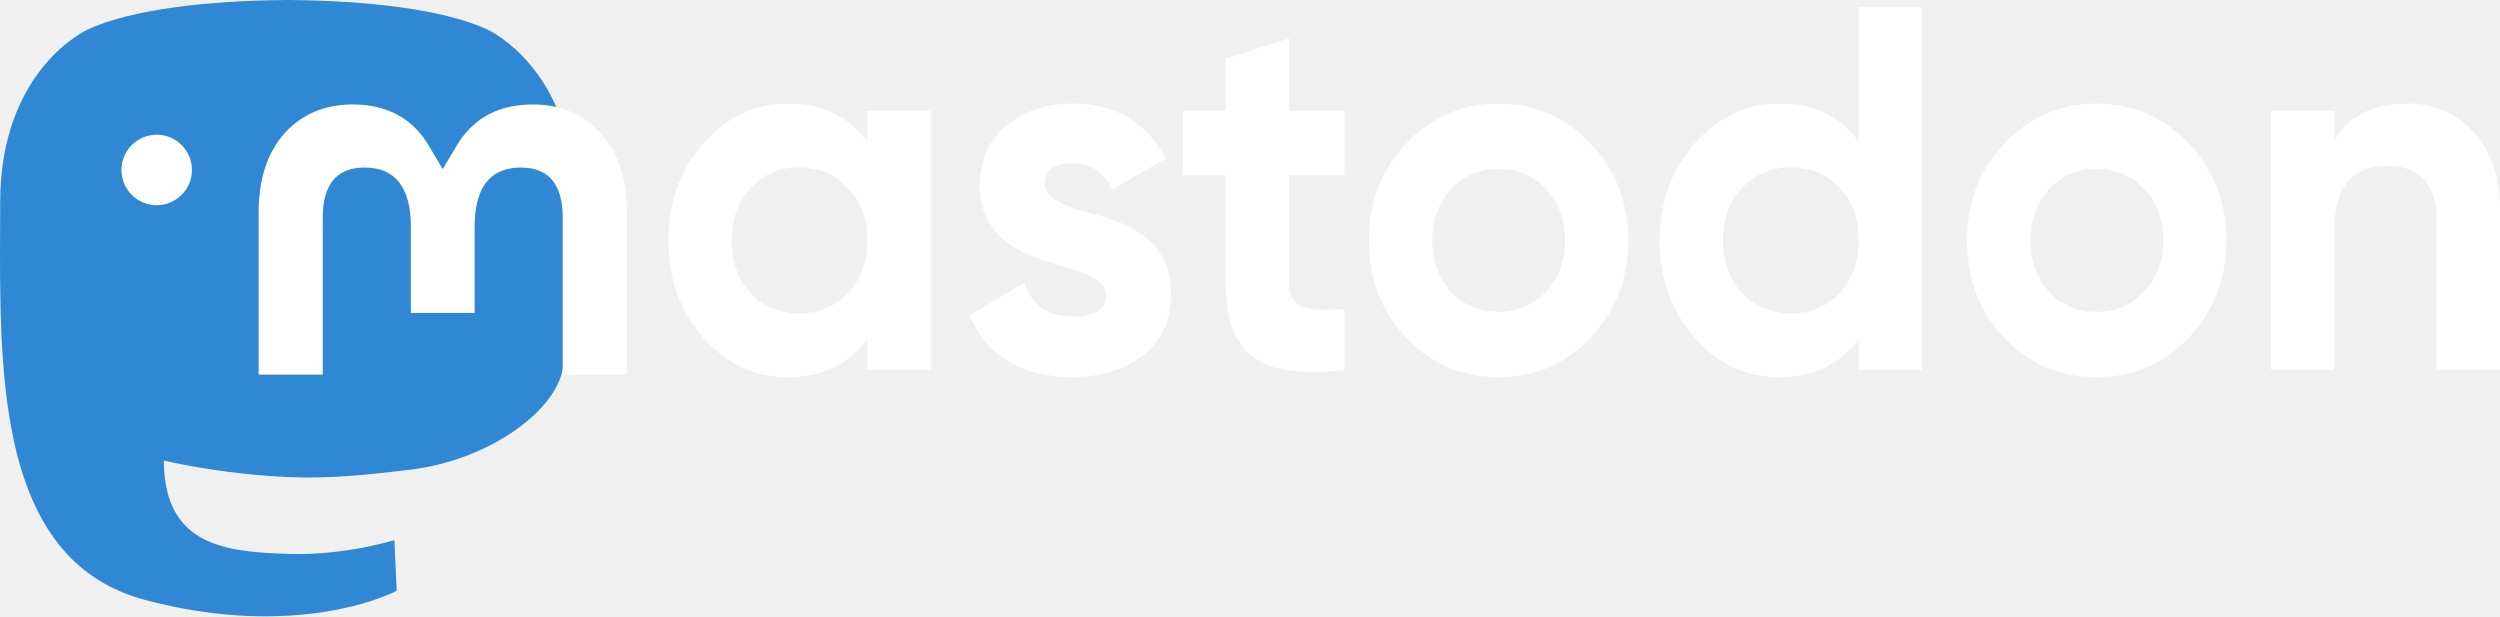
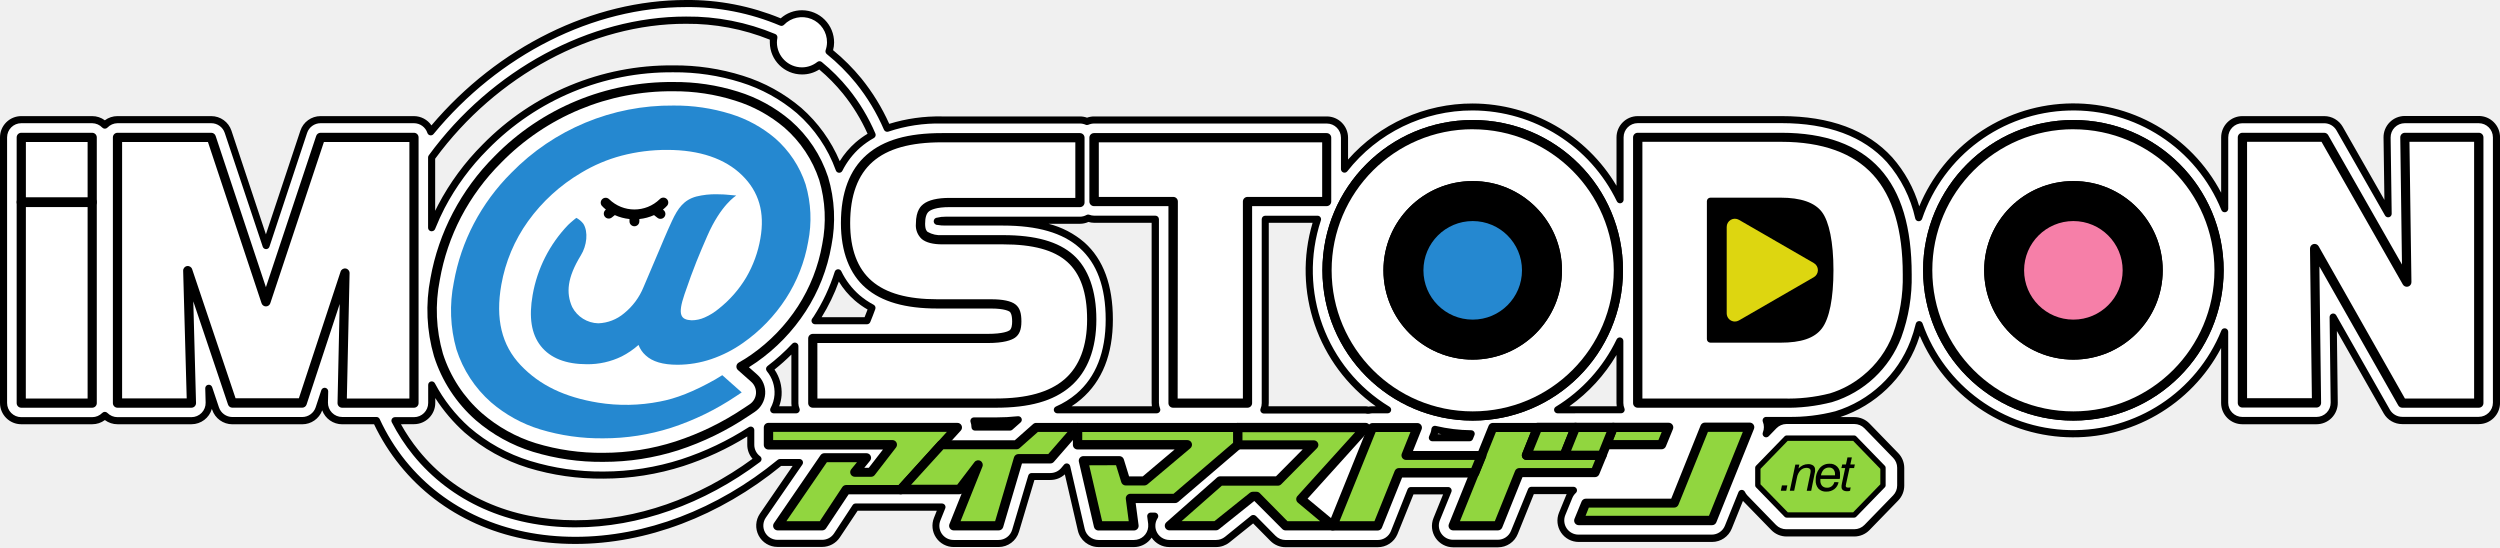
- <svg xmlns="http://www.w3.org/2000/svg" viewBox="0 0 713.359 175.868" height="49.634mm" width="201.326mm">
-   <path d="M160.555 105.431c-2.413 12.406-21.598 25.983-43.634 28.614-11.491 1.373-22.804 2.631-34.867 2.079-19.73-.904-35.297-4.71-35.297-4.71 0 1.921.119 3.75.355 5.46 2.565 19.47 19.308 20.637 35.166 21.181 16.006.547 30.258-3.947 30.258-3.947l.659 14.473s-11.196 6.011-31.14 7.116c-10.999.605-24.654-.276-40.56-4.485C6.999 162.08 1.066 125.31.159 88-.119 76.922.052 66.476.052 57.741c0-38.153 24.996-49.335 24.996-49.335C37.652 2.618 59.28.184 81.764 0h.552c22.484.184 44.125 2.618 56.729 8.406 0 0 24.996 11.182 24.996 49.335 0 0 .312 28.148-3.486 47.69" fill="#3088d4" />
-   <path d="M34.658 48.494c0-5.554 4.503-10.055 10.055-10.055 5.554 0 10.055 4.501 10.055 10.055 0 5.553-4.501 10.055-10.055 10.055-5.553 0-10.055-4.503-10.055-10.055M178.865 60.7v46.195h-18.301v-44.837c0-9.453-3.978-14.249-11.932-14.249-8.794 0-13.203 5.691-13.203 16.944V89.293h-18.194V64.752c0-11.252-4.409-16.944-13.203-16.944-7.955 0-11.932 4.796-11.932 14.249v44.837H73.799v-46.195c0-9.441 2.404-16.944 7.232-22.495 4.98-5.55 11.501-8.395 19.595-8.395 9.366 0 16.459 3.599 21.146 10.799l4.56 7.643 4.559-7.643c4.689-7.2 11.78-10.799 21.148-10.799 8.094 0 14.614 2.845 19.594 8.395 4.829 5.551 7.232 13.054 7.232 22.495M241.913 83.664c3.776-3.99 5.595-9.015 5.595-15.075 0-6.06-1.819-11.085-5.595-14.928-3.636-3.991-8.254-5.911-13.849-5.911-5.596 0-10.213 1.92-13.849 5.911-3.638 3.842-5.456 8.867-5.456 14.928 0 6.06 1.819 11.085 5.456 15.075 3.636 3.842 8.252 5.764 13.849 5.764 5.595 0 10.213-1.921 13.849-5.764m5.595-52.025h18.046v73.9h-18.046v-8.721c-5.455 7.242-13.01 10.79-22.801 10.79-9.373 0-17.346-3.695-24.061-11.234-6.574-7.537-9.931-16.849-9.931-27.785 0-10.789 3.357-20.101 9.931-27.639 6.715-7.537 14.689-11.38 24.061-11.38 9.791 0 17.346 3.547 22.801 10.789v-8.72zM326.27 67.259c5.315 3.99 7.974 9.606 7.834 16.7 0 7.539-2.659 13.45-8.114 17.589-5.456 3.991-12.03 6.06-20.004 6.06-14.409 0-24.201-5.912-29.378-17.589l15.669-9.31c2.098 6.354 6.714 9.606 13.709 9.606 6.434 0 9.652-2.07 9.652-6.356 0-3.104-4.197-5.911-12.73-8.127-3.219-.887-5.876-1.774-7.974-2.514-2.938-1.181-5.455-2.513-7.554-4.138-5.176-3.99-7.834-9.312-7.834-16.11 0-7.242 2.518-13.006 7.554-17.145 5.176-4.286 11.47-6.355 19.025-6.355 12.03 0 20.844 5.173 26.578 15.666l-15.386 8.867c-2.239-5.024-6.015-7.536-11.191-7.536-5.456 0-8.114 2.069-8.114 6.059 0 3.104 4.196 5.911 12.73 8.129 6.575 1.478 11.75 3.695 15.527 6.504M383.627 49.966h-15.807v30.742c0 3.695 1.4 5.911 4.058 6.945 1.959.74 5.875.887 11.75.591v17.294c-12.169 1.478-20.983.295-26.159-3.696-5.175-3.842-7.694-10.936-7.694-21.134v-30.742h-12.17v-18.328h12.17v-14.928l18.045-5.764v20.691h15.807v18.328zM441.125 83.221c3.638-3.844 5.455-8.721 5.455-14.633 0-5.911-1.817-10.789-5.455-14.631-3.638-3.844-8.114-5.764-13.57-5.764-5.455 0-9.931 1.92-13.569 5.764-3.498 3.99-5.316 8.867-5.316 14.631 0 5.765 1.819 10.643 5.316 14.633 3.638 3.842 8.114 5.764 13.569 5.764 5.456 0 9.932-1.921 13.57-5.764m-39.869 13.154c-7.134-7.537-10.631-16.701-10.631-27.786 0-10.938 3.498-20.1 10.631-27.637 7.134-7.537 15.947-11.38 26.299-11.38 10.352 0 19.165 3.842 26.3 11.38 7.135 7.537 10.771 16.849 10.771 27.637 0 10.938-3.636 20.249-10.771 27.786-7.135 7.539-15.807 11.232-26.3 11.232-10.491 0-19.165-3.694-26.299-11.232M524.921 83.664c3.638-3.99 5.455-9.015 5.455-15.075 0-6.06-1.817-11.085-5.455-14.928-3.636-3.991-8.254-5.911-13.849-5.911-5.596 0-10.213 1.92-13.989 5.911-3.636 3.842-5.456 8.867-5.456 14.928 0 6.06 1.82 11.085 5.456 15.075 3.776 3.842 8.533 5.764 13.989 5.764 5.595 0 10.213-1.921 13.849-5.764m5.455-81.585h18.046v103.46h-18.046v-8.721c-5.315 7.242-12.87 10.79-22.661 10.79-9.373 0-17.485-3.695-24.2-11.234-6.575-7.537-9.932-16.849-9.932-27.785 0-10.789 3.357-20.101 9.932-27.639 6.715-7.537 14.828-11.38 24.2-11.38 9.791 0 17.346 3.547 22.661 10.789v-38.28zM611.796 83.221c3.636-3.844 5.455-8.721 5.455-14.633 0-5.911-1.819-10.789-5.455-14.631-3.638-3.844-8.114-5.764-13.57-5.764-5.455 0-9.932 1.92-13.569 5.764-3.499 3.99-5.316 8.867-5.316 14.631 0 5.765 1.817 10.643 5.316 14.633 3.636 3.842 8.114 5.764 13.569 5.764 5.456 0 9.932-1.921 13.57-5.764m-39.869 13.154c-7.135-7.537-10.631-16.701-10.631-27.786 0-10.938 3.496-20.1 10.631-27.637 7.135-7.537 15.947-11.38 26.299-11.38 10.352 0 19.165 3.842 26.3 11.38 7.135 7.537 10.771 16.849 10.771 27.637 0 10.938-3.636 20.249-10.771 27.786-7.135 7.539-15.807 11.232-26.3 11.232-10.491 0-19.164-3.694-26.299-11.232M713.359 60.164v45.374h-18.046v-43.009c0-4.878-1.259-8.572-3.776-11.38-2.379-2.513-5.736-3.844-10.072-3.844-10.213 0-15.387 6.06-15.387 18.328v39.905h-18.046v-73.899h18.046v8.276c4.336-6.946 11.19-10.345 20.844-10.345 7.694 0 13.989 2.66 18.885 8.129 5.035 5.469 7.554 12.859 7.554 22.465" fill="#fff" />
+ <svg xmlns="http://www.w3.org/2000/svg" id="レイヤー_1" data-name="レイヤー 1" viewBox="0 0 705.13 154.34">
+   <defs>
+     <style>.cls-1{fill:#fff;}.cls-2{fill:#91d63f;}.cls-3{fill:#2588d0;}.cls-4{fill:#f67fa8;}.cls-5{fill:#ddd610;}</style>
+   </defs>
+   <path class="cls-1" d="M223.26,120.54A10.25,10.25,0,0,0,222.1,109a56.72,56.72,0,0,0,7.15-6.43v16.16a4.87,4.87,0,0,0,.38,1.79Zm11.62-25.08c.15-.22.32-.43.47-.66a53.28,53.28,0,0,0,6-12.85A22,22,0,0,0,246.77,89a23.24,23.24,0,0,0,4.17,2.84q-.66,1.82-1.4,3.62ZM126.77,49.41c16.79-23,44.12-38.74,71.73-38.74a62.85,62.85,0,0,1,24.78,4.85,8,8,0,0,0,12.86,7.77,51.6,51.6,0,0,1,7.41,7.43A52.61,52.61,0,0,1,251,43.11a23.84,23.84,0,0,0-4,2.77,22.73,22.73,0,0,0-5.32,6.89,40.08,40.08,0,0,0-11.29-16.56,45.91,45.91,0,0,0-16.15-8.89,62.66,62.66,0,0,0-19.33-2.88,73.4,73.4,0,0,0-53.06,22,69.31,69.31,0,0,0-12.39,16.83c-1,1.93-1.89,3.92-2.71,5.93Zm-4.5,83.29a52.47,52.47,0,0,1-5.87-9h5.37a5,5,0,0,0,5-5v-5.09a45.64,45.64,0,0,0,9.94,12.7A48.68,48.68,0,0,0,154.2,136a69.43,69.43,0,0,0,21,3,73,73,0,0,0,22.2-3.49,83.59,83.59,0,0,0,19.31-9.18v4.17a5,5,0,0,0,2.05,4c-15.06,11.34-33.2,18.26-51.48,18.26C148.73,152.74,132.74,145.62,122.27,132.69Zm167.56-7.23H280a5.18,5.18,0,0,0-.3-1.72h6.18a59.4,59.4,0,0,0,6.33-.34Zm19.12-4.88h-5.67a24.76,24.76,0,0,0,6-3.76c5.71-4.9,8.6-12.2,8.6-21.7,0-9.34-2.59-16.4-7.71-21-4.92-4.4-12.21-6.53-22.27-6.53H271.67a10.58,10.58,0,0,1-2-.14c-.15,0-.15-.09,0-.13a7.82,7.82,0,0,1,2-.23H309.6a4.94,4.94,0,0,0,2.32-.59,5,5,0,0,0,1.69.31h17.27v51.81a5,5,0,0,0,.39,1.93Zm83.16,0a5,5,0,0,0-1.07.13,4.89,4.89,0,0,0-.89-.13H361.48a5,5,0,0,0,.39-1.93V66.84h14.74a46,46,0,0,0,19.78,53.74ZM409,128.46l.41-1a5,5,0,0,0,.32-1.37,46,46,0,0,0,10.24,1.25l-.46,1.14Zm40.41-7.92h-5a46.39,46.39,0,0,0,17.55-19.4v17.51a5,5,0,0,0,.37,1.89H449.39Zm59.46,3.1h-5.74a5,5,0,0,1,0,3.74l2.17-2.24a5,5,0,0,1,3.53-1.51h.5a51,51,0,0,0,13.6-1.7,34.08,34.08,0,0,0,21.83-20.41,42,42,0,0,0,1.55-5,46.08,46.08,0,0,0,86.14,2.09v20a5,5,0,0,0,5,5h20.9a5,5,0,0,0,5-5.06l-.3-24.11,15.14,26.64a5,5,0,0,0,4.35,2.53h21.57a5,5,0,0,0,5-5V43.75a5,5,0,0,0-5-5H683.28a5,5,0,0,0-5,5.07l.3,21.47-13.69-24a5,5,0,0,0-4.34-2.52H637.47a5,5,0,0,0-5,5V63.86a46.07,46.07,0,0,0-86.3,2.54A36.92,36.92,0,0,0,538,50.05c-6.84-7.5-17.09-11.31-30.48-11.31H466.94a5,5,0,0,0-5,5V61.35a46,46,0,0,0-77.72-8.64V43.84a5,5,0,0,0-5-5H313.6a5,5,0,0,0-2,.42,5,5,0,0,0-2-.42H270.68a45.46,45.46,0,0,0-15.43,2.34,57.34,57.34,0,0,0-8.07-13.39,56.38,56.38,0,0,0-8.34-8.32,8,8,0,0,0,.44-2.51,8.06,8.06,0,0,0-13.85-5.61A67.42,67.42,0,0,0,198.5,6c-27.21,0-54.17,14.51-72,36.19a5,5,0,0,0-4.72-3.43H95.42a5,5,0,0,0-4.75,3.42L80,74.27,69.34,42.18a5,5,0,0,0-4.75-3.42H38.15a5,5,0,0,0-3.57,1.5A5,5,0,0,0,31,38.75H11a5,5,0,0,0-5,5v74.91a5,5,0,0,0,5,5H31a5,5,0,0,0,3.57-1.5,5,5,0,0,0,3.57,1.5H59a5,5,0,0,0,5-5.13l-.11-4,1.91,5.69a5,5,0,0,0,4.74,3.41h19.7A5,5,0,0,0,95,120.22l1.58-4.81-.07,3.13a5,5,0,0,0,5,5.11h9.68a57.31,57.31,0,0,0,7.45,12c11.37,14,28.66,21.78,48.67,21.78,20.68,0,41.2-8.41,57.7-22h5.5l-10.29,15a5,5,0,0,0,4.12,7.83h12.6a5,5,0,0,0,4.17-2.25l5.25-8h24.36l-1.34,3.34A5,5,0,0,0,274,158.3h12.64a5,5,0,0,0,4.79-3.58l4.54-15.3h5.26a5,5,0,0,0,3.77-1.72l.84-1,4.1,17.72a5,5,0,0,0,4.87,3.87l10,0a5,5,0,0,0,4.94-5.65l-.27-2.07h1.1a5,5,0,0,0,4.18,7.72H348a5,5,0,0,0,3.13-1.1l7.41-6,5.5,5.57a5,5,0,0,0,3.56,1.48h13.3l12.66,0a5,5,0,0,0,4.64-3.13L403,143.34h10.51l-3.25,8a5,5,0,0,0,4.62,6.87l12.66,0a5,5,0,0,0,4.64-3.13l4.78-11.87H448.8a5,5,0,0,0-1.19,1.75l-2,4.88a5,5,0,0,0,4.63,6.86l37.6,0a5,5,0,0,0,4.64-3.13l3.83-9.5a5,5,0,0,0,.85,1.23l8.1,8.34a5,5,0,0,0,3.59,1.52H528a5,5,0,0,0,3.59-1.52l8.1-8.34a5,5,0,0,0,1.41-3.48v-5a5,5,0,0,0-1.41-3.48l-8.1-8.34a5,5,0,0,0-3.59-1.52H509.35" transform="translate(-5 -5)" />
+   <path d="M393.55,159.34l-12.66,0h-13.3a6,6,0,0,1-4.27-1.78l-4.87-4.93L351.75,158A6,6,0,0,1,348,159.3H334.82a6,6,0,0,1-5-2.66,5.87,5.87,0,0,1-.47.61,6,6,0,0,1-4.49,2.05l-10,0a6,6,0,0,1-5.85-4.65l-3.67-15.86a6,6,0,0,1-4.06,1.59h-4.52L292.4,155a6,6,0,0,1-5.75,4.29H274a6,6,0,0,1-5.57-8.23l.79-2H246.89l-5,7.5a6,6,0,0,1-5,2.7h-12.6a6,6,0,0,1-4.95-9.39l9.22-13.45h-3.24c-17.36,14.16-38,22-58.05,22-20.32,0-37.88-7.87-49.45-22.15a58.45,58.45,0,0,1-7.31-11.6h-9a6,6,0,0,1-5.63-3.93,6,6,0,0,1-5.63,3.93H70.54a6,6,0,0,1-5.69-4.09l-.09-.27A6,6,0,0,1,59,124.66H38.15a5.94,5.94,0,0,1-3.57-1.18A5.94,5.94,0,0,1,31,124.66H11a6,6,0,0,1-6-6V43.75a6,6,0,0,1,6-6H31a5.94,5.94,0,0,1,3.57,1.18,5.94,5.94,0,0,1,3.57-1.18H64.59a6,6,0,0,1,5.69,4.11L80,71.1l9.72-29.24a6,6,0,0,1,5.69-4.11h26.35a6,6,0,0,1,4.93,2.62C145.48,18.19,172.21,5,198.5,5a68.44,68.44,0,0,1,26.7,5.17,9,9,0,0,1,6-2.28A9.08,9.08,0,0,1,240.26,17a8.46,8.46,0,0,1-.29,2.15,57.45,57.45,0,0,1,8,8,58.39,58.39,0,0,1,7.84,12.78,47.31,47.31,0,0,1,14.89-2.09H309.6a5.93,5.93,0,0,1,2,.35,5.93,5.93,0,0,1,2-.35h65.62a6,6,0,0,1,6,6V50a46.81,46.81,0,0,1,35.15-15.81,47.41,47.41,0,0,1,40.57,23.21V43.75a6,6,0,0,1,6-6h40.55c13.68,0,24.18,3.91,31.22,11.64a36.32,36.32,0,0,1,7.62,13.81,47.07,47.07,0,0,1,85.15-3.85V43.75a6,6,0,0,1,6-6h23.07a6,6,0,0,1,5.21,3l11.77,20.64-.25-17.59a6,6,0,0,1,6-6.09h20.86a6,6,0,0,1,6,6v74.91a6,6,0,0,1-6,6H682.56a6,6,0,0,1-5.22-3L664.12,98.35l.25,20.23a6,6,0,0,1-6,6.08h-20.9a6,6,0,0,1-6-6V103.15a47.07,47.07,0,0,1-85-3.46c-.25.79-.51,1.52-.77,2.2a35.12,35.12,0,0,1-21.65,20.75H528a6,6,0,0,1,4.3,1.82l8.1,8.34a6,6,0,0,1,1.7,4.18v5a6,6,0,0,1-1.7,4.18l-8.1,8.34a6,6,0,0,1-4.3,1.82H508.9a6,6,0,0,1-4.3-1.82l-8-8.22-3.16,7.83a6,6,0,0,1-5.56,3.75l-37.61,0a6,6,0,0,1-5.56-8.24l2-4.88q.08-.19.17-.37h-9.26l-4.53,11.24a6,6,0,0,1-5.57,3.76l-12.66,0a6,6,0,0,1-5.54-8.25l2.7-6.67h-8.35l-4.53,11.24A6,6,0,0,1,393.55,159.34Zm-35-9.09a1,1,0,0,1,.71.3l5.5,5.57a4,4,0,0,0,2.84,1.19l26,0a4,4,0,0,0,3.71-2.51L402,143a1,1,0,0,1,.93-.63h10.51a1,1,0,0,1,.93,1.37l-3.25,8a4,4,0,0,0,3.7,5.5l12.65,0a4,4,0,0,0,3.71-2.51L436,142.93a1,1,0,0,1,.93-.63H448.8a1,1,0,0,1,.69,1.72,4,4,0,0,0-1,1.4l-2,4.88a4,4,0,0,0,3.71,5.49l37.6,0a4,4,0,0,0,3.71-2.5l3.83-9.5a1,1,0,0,1,.88-.62,1,1,0,0,1,.93.55,4,4,0,0,0,.68,1l8.1,8.34a4,4,0,0,0,2.87,1.21H528a4,4,0,0,0,2.87-1.21l8.1-8.34a4,4,0,0,0,1.13-2.79v-5a4,4,0,0,0-1.13-2.79l-8.1-8.34a4,4,0,0,0-2.87-1.21H508.86a4,4,0,0,0-2.82,1.21l-2.17,2.24a1,1,0,0,1-1.65-1.07,4,4,0,0,0,0-3,1,1,0,0,1,.93-1.38h6.23A50,50,0,0,0,522.66,121a33.09,33.09,0,0,0,21.18-19.82,40.87,40.87,0,0,0,1.51-4.87,1,1,0,0,1,1.91-.09,45.08,45.08,0,0,0,84.28,2,1,1,0,0,1,1.93.38v20a4,4,0,0,0,4,4h20.9a4,4,0,0,0,4-4.05l-.3-24.11a1,1,0,0,1,1.87-.51l15.14,26.64a4,4,0,0,0,3.48,2h21.57a4,4,0,0,0,4-4V43.75a4,4,0,0,0-4-4H683.28a4,4,0,0,0-4,4.06l.3,21.47a1,1,0,0,1-1.87.51L664,41.76a4,4,0,0,0-3.47-2H637.48a4,4,0,0,0-4,4V63.86a1,1,0,0,1-1.93.38,45.07,45.07,0,0,0-84.42,2.48,1,1,0,0,1-1,.68,1,1,0,0,1-.93-.76,36,36,0,0,0-8-15.91c-6.64-7.29-16.64-11-29.74-11H466.94a4,4,0,0,0-4,4V61.35a1,1,0,0,1-1.9.43,45.38,45.38,0,0,0-40.67-25.63A44.87,44.87,0,0,0,385,53.33a1,1,0,0,1-1.78-.62V43.84a4,4,0,0,0-4-4H313.6a4,4,0,0,0-1.6.34,1,1,0,0,1-.8,0,4,4,0,0,0-1.6-.34H270.68a44.24,44.24,0,0,0-15.1,2.28,1,1,0,0,1-1.26-.54,56.49,56.49,0,0,0-7.93-13.16,55.56,55.56,0,0,0-8.2-8.17,1,1,0,0,1-.32-1.09,7,7,0,0,0,.39-2.19A7.05,7.05,0,0,0,226.13,12a1,1,0,0,1-1.12.22A66.26,66.26,0,0,0,198.5,7c-26.16,0-52.78,13.39-71.23,35.82a1,1,0,0,1-1.72-.32,4,4,0,0,0-3.78-2.75H95.42a4,4,0,0,0-3.8,2.74L81,74.58a1,1,0,0,1-1.9,0L68.39,42.49a4,4,0,0,0-3.8-2.74H38.15A4,4,0,0,0,35.29,41a1,1,0,0,1-1.43,0A4,4,0,0,0,31,39.75H11a4,4,0,0,0-4,4v74.91a4,4,0,0,0,4,4H31a4,4,0,0,0,2.85-1.2,1,1,0,0,1,1.43,0,4,4,0,0,0,2.85,1.2H59a4,4,0,0,0,4-4.11l-.11-4a1,1,0,0,1,1.95-.35l1.91,5.69a4,4,0,0,0,3.79,2.73h19.7a4,4,0,0,0,3.8-2.75l1.58-4.81a1,1,0,0,1,1.95.33l-.07,3.13a4,4,0,0,0,4,4.09h9.68a1,1,0,0,1,.91.58A56.45,56.45,0,0,0,119.41,135c11.18,13.81,28.19,21.41,47.89,21.41s40-7.71,57.06-21.72a1,1,0,0,1,.63-.23h5.5a1,1,0,0,1,.82,1.57L221,151a4,4,0,0,0,3.3,6.26h12.6a4,4,0,0,0,3.34-1.8l5.25-8a1,1,0,0,1,.83-.45h24.36a1,1,0,0,1,.93,1.37l-1.34,3.34A4,4,0,0,0,274,157.3h12.64a4,4,0,0,0,3.84-2.86l4.54-15.3a1,1,0,0,1,1-.72h5.26a4,4,0,0,0,3-1.37l.84-1a1,1,0,0,1,1.73.43l4.1,17.72a4,4,0,0,0,3.9,3.1l10,0a4,4,0,0,0,4-3.67,5.83,5.83,0,0,1,0-.65c0-.07,0-.13,0-.2l-.27-2.07a1,1,0,0,1,1-1.13h1.1a1,1,0,0,1,.84,1.55,4,4,0,0,0-.64,1.85,6,6,0,0,1,0,.67,3.94,3.94,0,0,0,.24,1.07,4,4,0,0,0,3.74,2.58H348a4,4,0,0,0,2.5-.88l7.41-6A1,1,0,0,1,358.53,150.25Zm-191.22,3.49c-18.88,0-35.15-7.25-45.82-20.42a53.69,53.69,0,0,1-6-9.2,1,1,0,0,1,.89-1.46h5.37a4,4,0,0,0,4-4v-5.09a1,1,0,0,1,1.89-.46,44.8,44.8,0,0,0,9.73,12.42A47.68,47.68,0,0,0,154.51,135a68.44,68.44,0,0,0,20.72,3,72,72,0,0,0,21.9-3.45,82.69,82.69,0,0,0,19.08-9.08,1,1,0,0,1,1.54.84v4.17a4,4,0,0,0,1.64,3.21,1,1,0,0,1,0,1.6C203.57,147.19,185.08,153.74,167.31,153.74Zm-49.24-29.08a51.16,51.16,0,0,0,5,7.4c10.28,12.69,26,19.68,44.26,19.68,17,0,34.66-6.15,49.91-17.34a5.91,5.91,0,0,1-1.49-3.94V128.1a83.68,83.68,0,0,1-18,8.34A74,74,0,0,1,175.22,140a70.43,70.43,0,0,1-21.32-3.06A49.68,49.68,0,0,1,136.05,127a47.84,47.84,0,0,1-8.28-9.73v1.37a6,6,0,0,1-6,6Zm301.42,4.8H409a1,1,0,0,1-.93-1.37l.41-1a4,4,0,0,0,.25-1.09,1,1,0,0,1,1.23-.87,45.14,45.14,0,0,0,10,1.22,1,1,0,0,1,.92,1.37l-.46,1.14A1,1,0,0,1,419.48,129.46Zm-9-2h1l-.9-.18Zm-120.62-1H280a1,1,0,0,1-1-1,4.18,4.18,0,0,0-.24-1.39,1,1,0,0,1,.94-1.34h6.18a58.27,58.27,0,0,0,6.22-.33,1,1,0,0,1,.77,1.74l-2.33,2.06A1,1,0,0,1,289.83,126.46ZM391,121.71l-.18,0-.22,0a2.65,2.65,0,0,0-.49-.07H361.48a1,1,0,0,1-.92-1.39,4,4,0,0,0,.31-1.54V66.84a1,1,0,0,1,1-1h14.74a1,1,0,0,1,.95,1.31,45,45,0,0,0,19.35,52.58,1,1,0,0,1-.52,1.85h-4.28a4,4,0,0,0-.86.11Zm-28.24-2.13h27.36a4.35,4.35,0,0,1,.88.11,5.62,5.62,0,0,1,1.08-.11h.95a47,47,0,0,1-17.81-51.74H362.86v50.81A6,6,0,0,1,362.79,119.58Zm-31.54,2h-28a1,1,0,0,1-.41-1.91,23.58,23.58,0,0,0,5.8-3.61c5.48-4.7,8.25-11.75,8.25-20.94s-2.48-15.85-7.38-20.22c-4.73-4.22-11.8-6.28-21.61-6.28H271.67a11.82,11.82,0,0,1-2.29-.18,1,1,0,0,1,0-2.06,8.78,8.78,0,0,1,2.26-.26H309.6a3.94,3.94,0,0,0,1.85-.48,1,1,0,0,1,.81-.06,4,4,0,0,0,1.35.25h17.27a1,1,0,0,1,1,1v51.81a4,4,0,0,0,.31,1.54,1,1,0,0,1-.92,1.39Zm-24-2h22.67a6,6,0,0,1-.07-.93V67.84H313.6A5.7,5.7,0,0,1,312,67.6a5.84,5.84,0,0,1-2.39.52h-8.87a24.75,24.75,0,0,1,10.15,5.29c5.34,4.77,8,12.07,8,21.71,0,9.8-3,17.36-8.95,22.46A23.56,23.56,0,0,1,307.26,119.58Zm-84,2a1,1,0,0,1-.88-1.47,9.27,9.27,0,0,0,1.11-3.77,9.46,9.46,0,0,0-2.16-6.65,1,1,0,0,1,.17-1.44,56,56,0,0,0,7-6.31,1,1,0,0,1,1.73.68v16.16a3.85,3.85,0,0,0,.31,1.43,1,1,0,0,1-.93,1.37Zm.23-12.34a11.48,11.48,0,0,1,2,7.24,11,11,0,0,1-.68,3.1h3.5a5.09,5.09,0,0,1-.06-.79V105A58.06,58.06,0,0,1,223.5,109.2Zm225.87,12.34h-5a1,1,0,0,1-.52-1.85,45.24,45.24,0,0,0,17.17-19,1,1,0,0,1,1.9.43v17.51a4,4,0,0,0,.3,1.51,1,1,0,0,1-.93,1.38h-13Zm-1.65-2H461a5.91,5.91,0,0,1-.07-.89V105.13A47.2,47.2,0,0,1,447.72,119.54ZM249.53,96.46H234.88a1,1,0,0,1-.83-1.55l.25-.35c.07-.1.15-.2.21-.3a52.42,52.42,0,0,0,5.93-12.62,1,1,0,0,1,1.85-.14,21.06,21.06,0,0,0,5.13,6.74,22.06,22.06,0,0,0,4,2.72,1,1,0,0,1,.46,1.22c-.45,1.24-.93,2.48-1.42,3.66A1,1,0,0,1,249.53,96.46Zm-12.79-2h12.12c.29-.71.57-1.43.84-2.16a23.38,23.38,0,0,1-3.59-2.54,22.55,22.55,0,0,1-4.51-5.34A54.34,54.34,0,0,1,236.75,94.46Zm-110-24.24-.19,0a1,1,0,0,1-.81-1V49.41a1,1,0,0,1,.19-.59C143.6,24.67,171.39,9.67,198.5,9.67a63.7,63.7,0,0,1,25.17,4.93,1,1,0,0,1,.59,1.1,7,7,0,0,0-.13,1.25A7.07,7.07,0,0,0,231.2,24a7,7,0,0,0,4.32-1.52,1,1,0,0,1,1.25,0,52.8,52.8,0,0,1,7.55,7.57,53.73,53.73,0,0,1,7.59,12.62,1,1,0,0,1-.43,1.26,22.71,22.71,0,0,0-3.81,2.66,21.82,21.82,0,0,0-5.08,6.59,1,1,0,0,1-1.84-.12,39.19,39.19,0,0,0-11-16.15,44.9,44.9,0,0,0-15.79-8.68,61.66,61.66,0,0,0-19-2.84,72.4,72.4,0,0,0-52.35,21.73,68.32,68.32,0,0,0-12.21,16.58c-.89,1.71-1.74,3.57-2.66,5.84A1,1,0,0,1,126.77,70.22Zm1-20.49V64.46c.27-.56.54-1.1.82-1.63a70.32,70.32,0,0,1,12.57-17.07,74.4,74.4,0,0,1,53.77-22.32,63.65,63.65,0,0,1,19.64,2.93,46.89,46.89,0,0,1,16.5,9.09,41.7,41.7,0,0,1,10.81,15,23.44,23.44,0,0,1,4.49-5.3,23.77,23.77,0,0,1,3.36-2.43,51.56,51.56,0,0,0-6.95-11.34,50.61,50.61,0,0,0-6.68-6.79A8.89,8.89,0,0,1,231.2,26,9.08,9.08,0,0,1,222.13,17a7.67,7.67,0,0,1,0-.81,62,62,0,0,0-23.68-4.48C172.12,11.67,145,26.25,127.77,49.73Z" transform="translate(-5 -5)" />
+   <polygon class="cls-2" points="522.97 123.64 503.9 123.64 495.8 131.98 495.8 136.95 503.9 145.29 522.97 145.29 531.07 136.95 531.07 131.98 522.97 123.64" />
+   <path d="M528,151H508.9a.75.75,0,0,1-.54-.23l-8.1-8.34a.75.75,0,0,1-.21-.52v-5a.75.75,0,0,1,.21-.52l8.1-8.34a.75.75,0,0,1,.54-.23H528a.75.75,0,0,1,.54.23l8.1,8.34a.75.75,0,0,1,.21.52v5a.75.75,0,0,1-.21.52l-8.1,8.34A.75.75,0,0,1,528,151Zm-18.75-1.5h18.43l7.67-7.9v-4.36l-7.67-7.9H509.22l-7.67,7.9v4.36Z" transform="translate(-5 -5)" />
+   <polygon class="cls-2" points="270 120.5 216.73 120.54 216.73 125.46 251.69 125.46 245.7 133.22 241.06 133.22 244.41 129.09 232.5 129.09 219.34 148.3 231.93 148.3 238.66 138.1 254.05 138.1 270 120.5" />
+   <path d="M236.93,154.6h-12.6a1.3,1.3,0,0,1-1.07-2l13.17-19.21a1.3,1.3,0,0,1,1.07-.56h11.9a1.3,1.3,0,0,1,1,2.12l-1.63,2h1.27l4-5.16H221.73a1.3,1.3,0,0,1-1.3-1.3v-4.92a1.3,1.3,0,0,1,1.3-1.3l53.27,0h0a1.3,1.3,0,0,1,1,2.17L260,144a1.3,1.3,0,0,1-1,.43H244.36L238,154A1.3,1.3,0,0,1,236.93,154.6ZM226.8,152h9.43l6.35-9.62a1.3,1.3,0,0,1,1.09-.58h14.81l13.59-15-49,0v2.32h33.66a1.3,1.3,0,0,1,1,2.09l-6,7.76a1.3,1.3,0,0,1-1,.51h-4.64a1.3,1.3,0,0,1-1-2.12l1.63-2h-8.49Z" transform="translate(-5 -5)" />
+   <path class="cls-2" d="M354.14,125.58v4.88l-17.67,15.12H323.84l1,7.72-10,0-4.26-18.4h10.17l1.76,5.72h5.29l12.12-10.2h-31v-4.88Z" transform="translate(-5 -5)" />
+   <path d="M314.83,154.64a1.3,1.3,0,0,1-1.27-1l-4.26-18.4a1.3,1.3,0,0,1,1.27-1.59h10.17a1.3,1.3,0,0,1,1.24.92l1.48,4.8h3.85l9-7.6h-27.4a1.3,1.3,0,0,1-1.3-1.3v-4.88a1.3,1.3,0,0,1,1.3-1.3h45.19a1.3,1.3,0,0,1,1.3,1.3v4.88a1.3,1.3,0,0,1-.45,1l-17.67,15.12a1.3,1.3,0,0,1-.85.31H325.32l.82,6.25a1.3,1.3,0,0,1-1.28,1.47l-10,0Zm-2.62-18.4L315.86,152l7.5,0-.82-6.26a1.3,1.3,0,0,1,1.29-1.47H336l16.85-14.42v-3H310.25v2.28h29.66a1.3,1.3,0,0,1,.84,2.29l-12.12,10.2a1.3,1.3,0,0,1-.84.31H322.5a1.3,1.3,0,0,1-1.24-.92l-1.48-4.8Z" transform="translate(-5 -5)" />
+   <path class="cls-2" d="M371.91,145.78l9,7.52H367.59l-8.2-8.3h-1.07L348,153.3H334.82l14.32-12.64h16.29l10.12-10.2H354.14v-4.88h36Z" transform="translate(-5 -5)" />
+   <path d="M380.91,154.6H367.59a1.3,1.3,0,0,1-.92-.39l-7.89-7.91-10,8a1.3,1.3,0,0,1-.81.29H334.82a1.3,1.3,0,0,1-.86-2.27l14.32-12.64a1.3,1.3,0,0,1,.86-.33h15.75l7.54-7.6H354.14a1.3,1.3,0,0,1-1.3-1.3v-4.88a1.3,1.3,0,0,1,1.3-1.3h36a1.3,1.3,0,0,1,1,2.17l-17.33,19.2,8,6.65a1.3,1.3,0,0,1-.83,2.3ZM368.13,152h9.19l-6.25-5.22a1.3,1.3,0,0,1-.13-1.87l16.28-18H355.44v2.28h20.11a1.3,1.3,0,0,1,.92,2.22l-10.12,10.2a1.3,1.3,0,0,1-.92.38h-15.8l-11.37,10h9.27l10-8a1.3,1.3,0,0,1,.81-.29h1.07a1.3,1.3,0,0,1,.92.39Z" transform="translate(-5 -5)" />
+   <path class="cls-2" d="M454.86,138.3H433.54l-6,15-12.64,0,11.2-27.72H438.7l-3.16,7.88h21.33Z" transform="translate(-5 -5)" />
+   <path d="M427.5,154.6h0l-12.64,0a1.3,1.3,0,0,1-1.2-1.79l11.2-27.72a1.3,1.3,0,0,1,1.21-.81H438.7A1.3,1.3,0,0,1,439.9,126l-2.44,6.1h19.41a1.3,1.3,0,0,1,1.2,1.79l-2,4.88a1.3,1.3,0,0,1-1.2.81H434.42l-5.71,14.19A1.3,1.3,0,0,1,427.5,154.6ZM416.78,152l9.84,0,5.71-14.18a1.3,1.3,0,0,1,1.21-.81H454l.93-2.28H435.54a1.3,1.3,0,0,1-1.21-1.78l2.44-6.1h-9.84Z" transform="translate(-5 -5)" />
+   <path class="cls-2" d="M420.92,138.34H399.59l-6,15-12.64,0,11.2-27.72h12.64l-3.16,7.88h21.33Z" transform="translate(-5 -5)" />
+   <path d="M393.55,154.64h0l-12.64,0a1.3,1.3,0,0,1-1.2-1.79l11.2-27.72a1.3,1.3,0,0,1,1.21-.81h12.64a1.3,1.3,0,0,1,1.21,1.78l-2.44,6.1h19.41a1.3,1.3,0,0,1,1.2,1.79l-2,4.88a1.3,1.3,0,0,1-1.2.81H400.47l-5.71,14.19A1.3,1.3,0,0,1,393.55,154.64ZM382.83,152l9.84,0,5.71-14.18a1.3,1.3,0,0,1,1.21-.81H420l.93-2.28H401.59a1.3,1.3,0,0,1-1.21-1.78l2.44-6.1H393Z" transform="translate(-5 -5)" />
+   <polygon class="cls-2" points="493.5 120.54 482.89 146.83 445.3 146.79 447.25 141.91 472.21 141.91 480.86 120.53 493.5 120.54" />
+   <path d="M487.89,153.13h0l-37.6,0a1.3,1.3,0,0,1-1.21-1.78l2-4.88a1.3,1.3,0,0,1,1.21-.82h24.08L484.66,125a1.3,1.3,0,0,1,1.21-.81H498.5a1.3,1.3,0,0,1,1.21,1.79L489.1,152.31A1.3,1.3,0,0,1,487.89,153.13Zm-35.68-2.64,34.8,0,9.56-23.69h-9.84l-8.32,20.56a1.3,1.3,0,0,1-1.21.81H453.13Z" transform="translate(-5 -5)" />
+   <polygon class="cls-2" points="468.63 125.42 453.07 125.42 455.03 120.54 470.63 120.54 468.63 125.42" />
+   <path d="M473.62,131.72H458.06a1.3,1.3,0,0,1-1.21-1.78l2-4.88a1.3,1.3,0,0,1,1.21-.82h15.6a1.3,1.3,0,0,1,1.2,1.79l-2,4.88A1.3,1.3,0,0,1,473.62,131.72ZM460,129.12h12.76l.93-2.28H460.9Z" transform="translate(-5 -5)" />
+   <polygon class="cls-2" points="430.54 128.42 432.59 123.35 433.72 120.54 444.36 120.54 443.24 123.35 441.2 128.42 430.54 128.42" />
+   <path d="M446.2,134.72H435.54a1.3,1.3,0,0,1-1.21-1.79l3.18-7.88a1.3,1.3,0,0,1,1.21-.81h10.64a1.3,1.3,0,0,1,1.21,1.78l-3.16,7.88A1.3,1.3,0,0,1,446.2,134.72Zm-8.74-2.6h7.86l2.12-5.28H439.6Z" transform="translate(-5 -5)" />
+   <polygon class="cls-2" points="441.2 128.42 443.25 123.35 444.39 120.54 455.03 120.54 451.87 128.42 441.2 128.42" />
+   <path d="M446.2,134.72a1.3,1.3,0,0,1-1.21-1.79l3.18-7.88a1.3,1.3,0,0,1,1.21-.81H460a1.3,1.3,0,0,1,1.21,1.78l-3.16,7.88a1.3,1.3,0,0,1-1.21.82Zm4.06-7.88-2.13,5.28H456l2.12-5.28Z" transform="translate(-5 -5)" />
+   <polygon class="cls-2" points="292.25 120.58 286.72 125.46 265.51 125.46 254.05 138.1 270.59 138.1 275.87 131.2 269.01 148.3 281.65 148.3 287.25 129.42 296.25 129.42 303.95 120.58 292.25 120.58" />
+   <path d="M286.65,154.6H274a1.3,1.3,0,0,1-1.21-1.78l3.44-8.59a1.3,1.3,0,0,1-.66.18H259.05a1.3,1.3,0,0,1-1-2.17l11.46-12.64a1.3,1.3,0,0,1,1-.43h20.72l5.16-4.56a1.3,1.3,0,0,1,.86-.33h11.7a1.3,1.3,0,0,1,1,2.15l-7.7,8.84a1.3,1.3,0,0,1-1,.45h-8l-5.32,18A1.3,1.3,0,0,1,286.65,154.6ZM275.93,152h9.75l5.32-18a1.3,1.3,0,0,1,1.25-.93h8.41l5.43-6.24h-8.35l-5.16,4.56a1.3,1.3,0,0,1-.86.33H271.08l-9.1,10h13l4.88-6.39a1.3,1.3,0,0,1,2.24,1.27Z" transform="translate(-5 -5)" />
+   <polygon class="cls-1" points="96.5 113.66 97.3 77.02 85.24 113.66 65.54 113.66 52.99 76.35 53.99 113.66 33.15 113.66 33.15 38.75 59.59 38.75 75.01 85.12 90.42 38.75 116.77 38.75 116.77 113.66 96.5 113.66" />
+   <path d="M121.77,120H101.5a1.3,1.3,0,0,1-1.3-1.33l.61-27.93-9.34,28.36a1.3,1.3,0,0,1-1.23.89H70.54a1.3,1.3,0,0,1-1.23-.89L59.52,90l.77,28.64A1.3,1.3,0,0,1,59,120H38.14a1.3,1.3,0,0,1-1.3-1.3V43.75a1.3,1.3,0,0,1,1.3-1.3H64.59a1.3,1.3,0,0,1,1.23.89L80,86,94.18,43.34a1.3,1.3,0,0,1,1.23-.89h26.35a1.3,1.3,0,0,1,1.3,1.3v74.91A1.3,1.3,0,0,1,121.77,120Zm-18.94-2.6h17.64V45.05H96.36L81.24,90.53a1.3,1.3,0,0,1-2.47,0L63.65,45.05H39.44v72.31H57.66l-1-36a1.3,1.3,0,0,1,2.53-.45l12.25,36.42H89.3l11.77-35.74a1.3,1.3,0,0,1,2.53.44Z" transform="translate(-5 -5)" />
+   <polygon class="cls-1" points="330.87 113.65 330.87 56.84 308.6 56.84 308.6 38.84 374.23 38.84 374.23 56.84 351.87 56.84 351.87 113.65 330.87 113.65" />
+   <path d="M356.86,120h-21a1.3,1.3,0,0,1-1.3-1.3V63.14h-21a1.3,1.3,0,0,1-1.3-1.3v-18a1.3,1.3,0,0,1,1.3-1.3h65.62a1.3,1.3,0,0,1,1.3,1.3v18a1.3,1.3,0,0,1-1.3,1.3H358.16v55.51A1.3,1.3,0,0,1,356.86,120Zm-19.7-2.6h18.4V61.84a1.3,1.3,0,0,1,1.3-1.3h21.06V45.14h-63v15.4h21a1.3,1.3,0,0,1,1.3,1.3Z" transform="translate(-5 -5)" />
+   <path class="cls-1" d="M466.95,118.65V43.75h40.55c11.92,0,20.93,3.26,26.78,9.68s8.7,16.09,8.7,29a47.61,47.61,0,0,1-2.85,17.29,29.09,29.09,0,0,1-18.6,17.44,48.86,48.86,0,0,1-13.61,1.51Z" transform="translate(-5 -5)" />
+   <path d="M507.91,120h-41a1.3,1.3,0,0,1-1.3-1.3V43.75a1.3,1.3,0,0,1,1.3-1.3h40.55c12.3,0,21.64,3.4,27.74,10.1s9,16.64,9,29.87a48.88,48.88,0,0,1-2.94,17.76,30.38,30.38,0,0,1-19.44,18.21A50.08,50.08,0,0,1,507.91,120Zm-39.67-2.6h39.67a47.62,47.62,0,0,0,13.24-1.45,27.19,27.19,0,0,0,9.29-5,27.48,27.48,0,0,0,8.47-11.71,46.33,46.33,0,0,0,2.77-16.81c0-12.57-2.81-22-8.37-28.12S519,45,507.49,45H468.24Z" transform="translate(-5 -5)" />
+   <polygon class="cls-1" points="677.56 113.65 652.83 70.14 653.37 113.65 632.48 113.65 632.48 38.75 655.55 38.75 678.86 79.64 678.28 38.75 699.13 38.75 699.13 113.65 677.56 113.65" />
+   <path d="M704.13,120H682.56a1.3,1.3,0,0,1-1.13-.66L659.19,80.16l.48,38.47a1.3,1.3,0,0,1-1.3,1.32h-20.9a1.3,1.3,0,0,1-1.3-1.3V43.75a1.3,1.3,0,0,1,1.3-1.3h23.07a1.3,1.3,0,0,1,1.13.66l20.81,36.5L682,43.77a1.3,1.3,0,0,1,1.3-1.32h20.86a1.3,1.3,0,0,1,1.3,1.3v74.91A1.3,1.3,0,0,1,704.13,120Zm-20.82-2.6h19.52V45H684.59l.56,39.57a1.3,1.3,0,0,1-2.43.66L659.79,45h-21v72.31h18.28l-.53-42.2a1.3,1.3,0,0,1,2.43-.66Z" transform="translate(-5 -5)" />
+   <circle class="cls-1" cx="415.38" cy="76.25" r="41.09" />
+   <path d="M420.38,123.63a42.39,42.39,0,1,1,42.39-42.39A42.44,42.44,0,0,1,420.38,123.63Zm0-82.18a39.79,39.79,0,1,0,39.79,39.79A39.83,39.83,0,0,0,420.38,41.46Z" transform="translate(-5 -5)" />
+   <circle class="cls-1" cx="415.38" cy="76.25" r="41.09" />
+   <path d="M420.38,123.63a42.39,42.39,0,1,1,42.39-42.39A42.44,42.44,0,0,1,420.38,123.63Zm0-82.18a39.79,39.79,0,1,0,39.79,39.79A39.83,39.83,0,0,0,420.38,41.46Z" transform="translate(-5 -5)" />
+   <circle class="cls-1" cx="415.38" cy="76.25" r="23.88" />
+   <path d="M420.38,106.43a25.18,25.18,0,1,1,25.18-25.18A25.21,25.21,0,0,1,420.38,106.43Zm0-47.77A22.58,22.58,0,1,0,443,81.25,22.61,22.61,0,0,0,420.38,58.66Z" transform="translate(-5 -5)" />
+   <circle cx="415.38" cy="76.25" r="23.88" />
+   <path d="M420.38,106.43a25.18,25.18,0,1,1,25.18-25.18A25.21,25.21,0,0,1,420.38,106.43Zm0-47.77A22.58,22.58,0,1,0,443,81.25,22.61,22.61,0,0,0,420.38,58.66Z" transform="translate(-5 -5)" />
+   <circle class="cls-1" cx="584.8" cy="76.25" r="41.09" />
+   <path d="M589.8,123.63a42.39,42.39,0,1,1,42.39-42.39A42.44,42.44,0,0,1,589.8,123.63Zm0-82.18a39.79,39.79,0,1,0,39.79,39.79A39.83,39.83,0,0,0,589.8,41.46Z" transform="translate(-5 -5)" />
+   <circle class="cls-1" cx="584.8" cy="76.25" r="41.09" />
+   <path d="M589.8,123.63a42.39,42.39,0,1,1,42.39-42.39A42.44,42.44,0,0,1,589.8,123.63Zm0-82.18a39.79,39.79,0,1,0,39.79,39.79A39.83,39.83,0,0,0,589.8,41.46Z" transform="translate(-5 -5)" />
+   <path d="M589.8,106.43A25.18,25.18,0,1,1,615,81.25,25.21,25.21,0,0,1,589.8,106.43Zm0-47.77a22.58,22.58,0,1,0,22.58,22.58A22.61,22.61,0,0,0,589.8,58.66Z" transform="translate(-5 -5)" />
+   <circle cx="584.8" cy="76.25" r="23.88" />
+   <path d="M589.8,106.43A25.18,25.18,0,1,1,615,81.25,25.21,25.21,0,0,1,589.8,106.43Zm0-47.77a22.58,22.58,0,1,0,22.58,22.58A22.61,22.61,0,0,0,589.8,58.66Z" transform="translate(-5 -5)" />
+   <path d="M507.21,100.65c5.39,0,9-1.22,10.87-3.64,1.39-1.84,3-6.07,3-15.81s-1.66-13.95-3.05-15.8c-1.83-2.43-5.49-3.66-10.87-3.66H487.43v38.91Z" transform="translate(-5 -5)" />
+   <path d="M507.21,101.65H487.43a1,1,0,0,1-1-1V61.75a1,1,0,0,1,1-1h19.78c5.71,0,9.64,1.36,11.67,4.05s3.25,8.5,3.25,16.4S521,94.81,518.88,97.62,512.93,101.65,507.21,101.65Zm-18.78-2h18.78c5.06,0,8.45-1.09,10.08-3.24,1.06-1.4,2.84-5.24,2.84-15.21s-1.79-13.78-2.85-15.2c-1.63-2.16-5-3.26-10.07-3.26H488.43Z" transform="translate(-5 -5)" />
+   <rect class="cls-1" x="6" y="38.75" width="20.02" height="18.28" />
+   <path d="M31,63.33H11A1.3,1.3,0,0,1,9.7,62V43.75a1.3,1.3,0,0,1,1.3-1.3H31a1.3,1.3,0,0,1,1.3,1.3V62A1.3,1.3,0,0,1,31,63.33ZM12.3,60.73H29.71V45.05H12.3Z" transform="translate(-5 -5)" />
+   <rect class="cls-1" x="6" y="57.04" width="20.02" height="56.63" />
+   <path d="M31,120H11a1.3,1.3,0,0,1-1.3-1.3V62a1.3,1.3,0,0,1,1.3-1.3H31a1.3,1.3,0,0,1,1.3,1.3v56.63A1.3,1.3,0,0,1,31,120Zm-18.72-2.6H29.71v-54H12.3Z" transform="translate(-5 -5)" />
+   <path d="M507.28,143.42l.32-1.52h1.52l-.31,1.52Z" transform="translate(-5 -5)" />
+   <path d="M509.82,143.42l1.56-7.38h1.13l-.24,1.1a4.31,4.31,0,0,1,1.28-.93,3.37,3.37,0,0,1,1.41-.3,2.34,2.34,0,0,1,1.48.41,1.44,1.44,0,0,1,.51,1.19,3.26,3.26,0,0,1,0,.41c0,.15-.05.32-.1.51l-1,5h-1.25l1-4.81c0-.18.06-.33.08-.46a2.92,2.92,0,0,0,0-.36.72.72,0,0,0-.29-.62,1.33,1.33,0,0,0-.81-.22,2.35,2.35,0,0,0-1.75.7,4.06,4.06,0,0,0-1,2.06l-.78,3.7Z" transform="translate(-5 -5)" />
+   <path d="M523.57,141a3.19,3.19,0,0,1-1.18,1.95,3.6,3.6,0,0,1-2.26.71,2.89,2.89,0,0,1-2.23-.83,3.36,3.36,0,0,1-.78-2.39,5.05,5.05,0,0,1,1.08-3.34,3.46,3.46,0,0,1,2.78-1.3,2.79,2.79,0,0,1,3,3c0,.17,0,.37,0,.58s0,.45-.08.71h-5.46v0q0,.3,0,.43a2.14,2.14,0,0,0,.49,1.52,1.87,1.87,0,0,0,1.43.52,2,2,0,0,0,1.28-.42,2.07,2.07,0,0,0,.73-1.15Zm-5-1.94h4a.82.82,0,0,0,0-.13s0-.11,0-.2a2,2,0,0,0-.45-1.36,1.58,1.58,0,0,0-1.23-.5,2.17,2.17,0,0,0-1.51.57A3.08,3.08,0,0,0,518.61,139.07Z" transform="translate(-5 -5)" />
+   <path d="M526.82,143.42l-.48.12a2.11,2.11,0,0,1-.38,0,1.9,1.9,0,0,1-1.16-.3,1.06,1.06,0,0,1-.39-.9,2.43,2.43,0,0,1,0-.35c0-.14.05-.33.09-.55l.94-4.43h-1.07l.23-1h1.05l.43-2h1.24l-.43,2h1.27l-.21,1h-1.28l-1,4.56c0,.11,0,.22-.06.31a1.51,1.51,0,0,0,0,.22.36.36,0,0,0,.15.31.69.69,0,0,0,.42.11l.37,0,.42-.06Z" transform="translate(-5 -5)" />
+   <circle class="cls-3" cx="415.38" cy="76.25" r="13.9" />
+   <circle class="cls-4" cx="584.8" cy="76.25" r="13.9" />
+   <polygon class="cls-5" points="510.44 76.2 489.33 64.01 489.33 88.39 510.44 76.2" />
+   <path class="cls-5" d="M494.32,95.69a2.3,2.3,0,0,1-2.3-2.3V69a2.3,2.3,0,0,1,3.45-2l21.11,12.19a2.3,2.3,0,0,1,0,4L495.47,95.38A2.29,2.29,0,0,1,494.32,95.69ZM496.62,73V89.41l14.22-8.21Z" transform="translate(-5 -5)" />
+   <path class="cls-1" d="M175.22,134a64.48,64.48,0,0,1-19.5-2.78A43.71,43.71,0,0,1,140,122.51a38.8,38.8,0,0,1-11.36-17.36,45.34,45.34,0,0,1-.92-21.44,62.53,62.53,0,0,1,6.17-18.1A64.21,64.21,0,0,1,145.4,50a68.39,68.39,0,0,1,49.52-20.56,57.69,57.69,0,0,1,17.79,2.64A40.94,40.94,0,0,1,227.12,40a34.76,34.76,0,0,1,10.18,15.36,39.08,39.08,0,0,1,.89,18.75,48.52,48.52,0,0,1-7,18,50.82,50.82,0,0,1-13.51,14,42.07,42.07,0,0,1-3.63,2.28l3.71,3.29a5.34,5.34,0,0,1-.59,8.44l-1.61,1.07a79.15,79.15,0,0,1-19.63,9.55A68,68,0,0,1,175.22,134Z" transform="translate(-5 -5)" />
+   <path d="M175.22,135.27a65.76,65.76,0,0,1-19.9-2.84,45,45,0,0,1-16.17-8.95,40.17,40.17,0,0,1-11.74-18,46.63,46.63,0,0,1-1-22A63.84,63.84,0,0,1,132.75,65a65.52,65.52,0,0,1,11.73-15.93,69.69,69.69,0,0,1,50.44-20.94,59,59,0,0,1,18.19,2.7A42.23,42.23,0,0,1,228,39a36.14,36.14,0,0,1,10.57,15.94,40.37,40.37,0,0,1,.93,19.37,49.81,49.81,0,0,1-7.24,18.48,52.12,52.12,0,0,1-13.85,14.35q-1.07.75-2.18,1.44l2.37,2.1a6.64,6.64,0,0,1-.73,10.5l-1.61,1.07A80.44,80.44,0,0,1,196.3,132,69.3,69.3,0,0,1,175.22,135.27Zm19.7-104.53a67.1,67.1,0,0,0-48.6,20.18,62.93,62.93,0,0,0-11.27,15.29,61.23,61.23,0,0,0-6,17.73,44.07,44.07,0,0,0,.88,20.82,37.58,37.58,0,0,0,11,16.78A42.41,42.41,0,0,0,156.11,130a63.18,63.18,0,0,0,19.11,2.72,66.7,66.7,0,0,0,20.28-3.2,77.85,77.85,0,0,0,19.3-9.4l1.61-1.07a4,4,0,0,0,.44-6.39l-3.71-3.29a1.3,1.3,0,0,1,.23-2.11,40.83,40.83,0,0,0,3.52-2.21,49.52,49.52,0,0,0,13.16-13.63,47.22,47.22,0,0,0,6.86-17.52,37.8,37.8,0,0,0-.85-18.13A33.56,33.56,0,0,0,226.25,41a39.63,39.63,0,0,0-13.94-7.63A56.4,56.4,0,0,0,194.92,30.74Z" transform="translate(-5 -5)" />
+   <path d="M193.18,63a1.39,1.39,0,0,0-2.09-1.83,10.23,10.23,0,0,1-14.3,0A1.39,1.39,0,0,0,174.71,63a10,10,0,0,0,1.19,1.12l-.12.09a1.39,1.39,0,0,0,1.72,2.18l.91-.72a13.25,13.25,0,0,0,4.14,1.11v.65a1.39,1.39,0,0,0,2.78,0v-.65a13.26,13.26,0,0,0,4.14-1.11l.91.72a1.39,1.39,0,1,0,1.72-2.18l-.12-.09A10,10,0,0,0,193.18,63Z" transform="translate(-5 -5)" />
+   <path class="cls-3" d="M175.22,128.63a59.17,59.17,0,0,1-17.89-2.53,38.41,38.41,0,0,1-13.81-7.61,33.44,33.44,0,0,1-9.78-14.94A40.09,40.09,0,0,1,133,84.64a57.13,57.13,0,0,1,5.65-16.56,58.85,58.85,0,0,1,10.55-14.31,63.05,63.05,0,0,1,45.74-19,52.38,52.38,0,0,1,16.15,2.38A35.64,35.64,0,0,1,223.62,44,29.37,29.37,0,0,1,232.22,57a33.85,33.85,0,0,1,.72,16.21,43.21,43.21,0,0,1-6.28,16,45.52,45.52,0,0,1-12.1,12.52,35,35,0,0,1-8.94,4.56,29.85,29.85,0,0,1-9.52,1.59c-4.13,0-7.09-.87-9-2.66a7.38,7.38,0,0,1-2-2.93,22.61,22.61,0,0,1-4.75,3.24,21.72,21.72,0,0,1-9.81,2.2c-5.94,0-10.3-1.72-13-5.12s-3.4-8.2-2.31-14.4a37.92,37.92,0,0,1,10-19.76c.75-.75,2.31-2,2.31-2a5.82,5.82,0,0,1,2,1.67c1.42,2.27,1,6.14-.71,8.9-3.86,6.3-4.21,10.59-2.45,14.57a8.55,8.55,0,0,0,7.37,4.6A11.92,11.92,0,0,0,181,93.39,18.36,18.36,0,0,0,186.5,86l4.62-10.86c.08-.19,2.08-5,3.41-7.82,1.69-3.63,3.36-5.93,6.86-6.89a22.18,22.18,0,0,1,5.76-.64c1.51,0,2.61.1,2.61.1l2.91.26s-4.34,2.55-8.21,11.47c-2.17,5-3.72,8.55-6.41,16.42-2,5.87-1,7.14,2,7.3a9.07,9.07,0,0,0,3.71-.8,16.58,16.58,0,0,0,4-2.49,32.35,32.35,0,0,0,7.71-8.8,32.72,32.72,0,0,0,4-11c1.29-7.33-.4-13.17-5.19-17.84s-11.94-7.13-21.09-7.13a50.1,50.1,0,0,0-12.89,1.63,43.76,43.76,0,0,0-11.37,4.82,49.26,49.26,0,0,0-15,13.68,43.77,43.77,0,0,0-7.53,17.9c-1.7,9.62.09,17.05,5.47,22.71s12.39,9,21.83,10.55a49.39,49.39,0,0,0,17.45-.32c4.44-.82,9.44-2.75,15.57-6.21l2-1.22,5.48,4.86-1.61,1.07a73.83,73.83,0,0,1-18.3,8.91A62.66,62.66,0,0,1,175.22,128.63Z" transform="translate(-5 -5)" />
+   <path class="cls-1" d="M234.25,118.75V100.47h49.28c4.55,0,6.32-.78,7-1.25.31-.22,1.27-.91,1.27-3.53,0-1.9-.4-3.17-1.18-3.78-.56-.44-2.1-1.19-6.09-1.19H269.41c-8.76,0-15.1-1.79-19.37-5.49s-6.55-9.57-6.55-17.29c0-8.18,2.29-14.34,6.81-18.29s11.13-5.8,20.37-5.8H309.6V62.12H272.78c-3.9,0-5.73.81-6.59,1.5-.39.31-1.57,1.26-1.57,4.5,0,2.09.68,2.88,1.19,3.3,1,.79,2.67,1.2,4.95,1.2h17.17c8.78,0,15,1.72,18.94,5.26s6,9.38,6,17.24-2.31,14-6.86,17.91-11.1,5.72-20.24,5.72Z" transform="translate(-5 -5)" />
+   <path d="M285.83,120H234.25a1.3,1.3,0,0,1-1.3-1.3V100.47a1.3,1.3,0,0,1,1.3-1.3h49.28c4.47,0,5.89-.77,6.22-1,.6-.43.73-1.58.73-2.48,0-2.06-.52-2.64-.68-2.76s-1.35-.91-5.28-.91H269.41c-9.09,0-15.7-1.9-20.23-5.8s-7-10.16-7-18.28c0-8.57,2.44-15.06,7.26-19.27s11.66-6.13,21.23-6.13H309.6a1.3,1.3,0,0,1,1.3,1.3V62.12a1.3,1.3,0,0,1-1.3,1.3H272.78c-3.7,0-5.21.76-5.77,1.21-.72.57-1.08,1.75-1.08,3.49s.52,2.13.72,2.29a7.13,7.13,0,0,0,4.12.91h17.17c9.12,0,15.6,1.83,19.81,5.59s6.48,10,6.48,18.21-2.46,14.73-7.31,18.89S295.29,120,285.83,120Zm-50.28-2.6h50.28c8.81,0,15.16-1.77,19.39-5.4s6.4-9.34,6.4-16.92S309.74,82.18,306,78.85s-9.63-4.93-18.08-4.93H270.77c-2.62,0-4.56-.5-5.77-1.49a5.19,5.19,0,0,1-1.67-4.31c0-3.87,1.55-5.11,2.06-5.52,1.48-1.18,4-1.78,7.4-1.78H308.3V45.14H270.68c-8.92,0-15.3,1.79-19.52,5.48s-6.37,9.52-6.37,17.31c0,7.33,2.05,12.82,6.1,16.31s10.09,5.17,18.53,5.17h15.11c3.34,0,5.66.49,6.89,1.46s1.67,2.46,1.67,4.8-.59,3.72-1.82,4.59c-1,.68-3.07,1.49-7.73,1.49h-48Z" transform="translate(-5 -5)" />
</svg>
